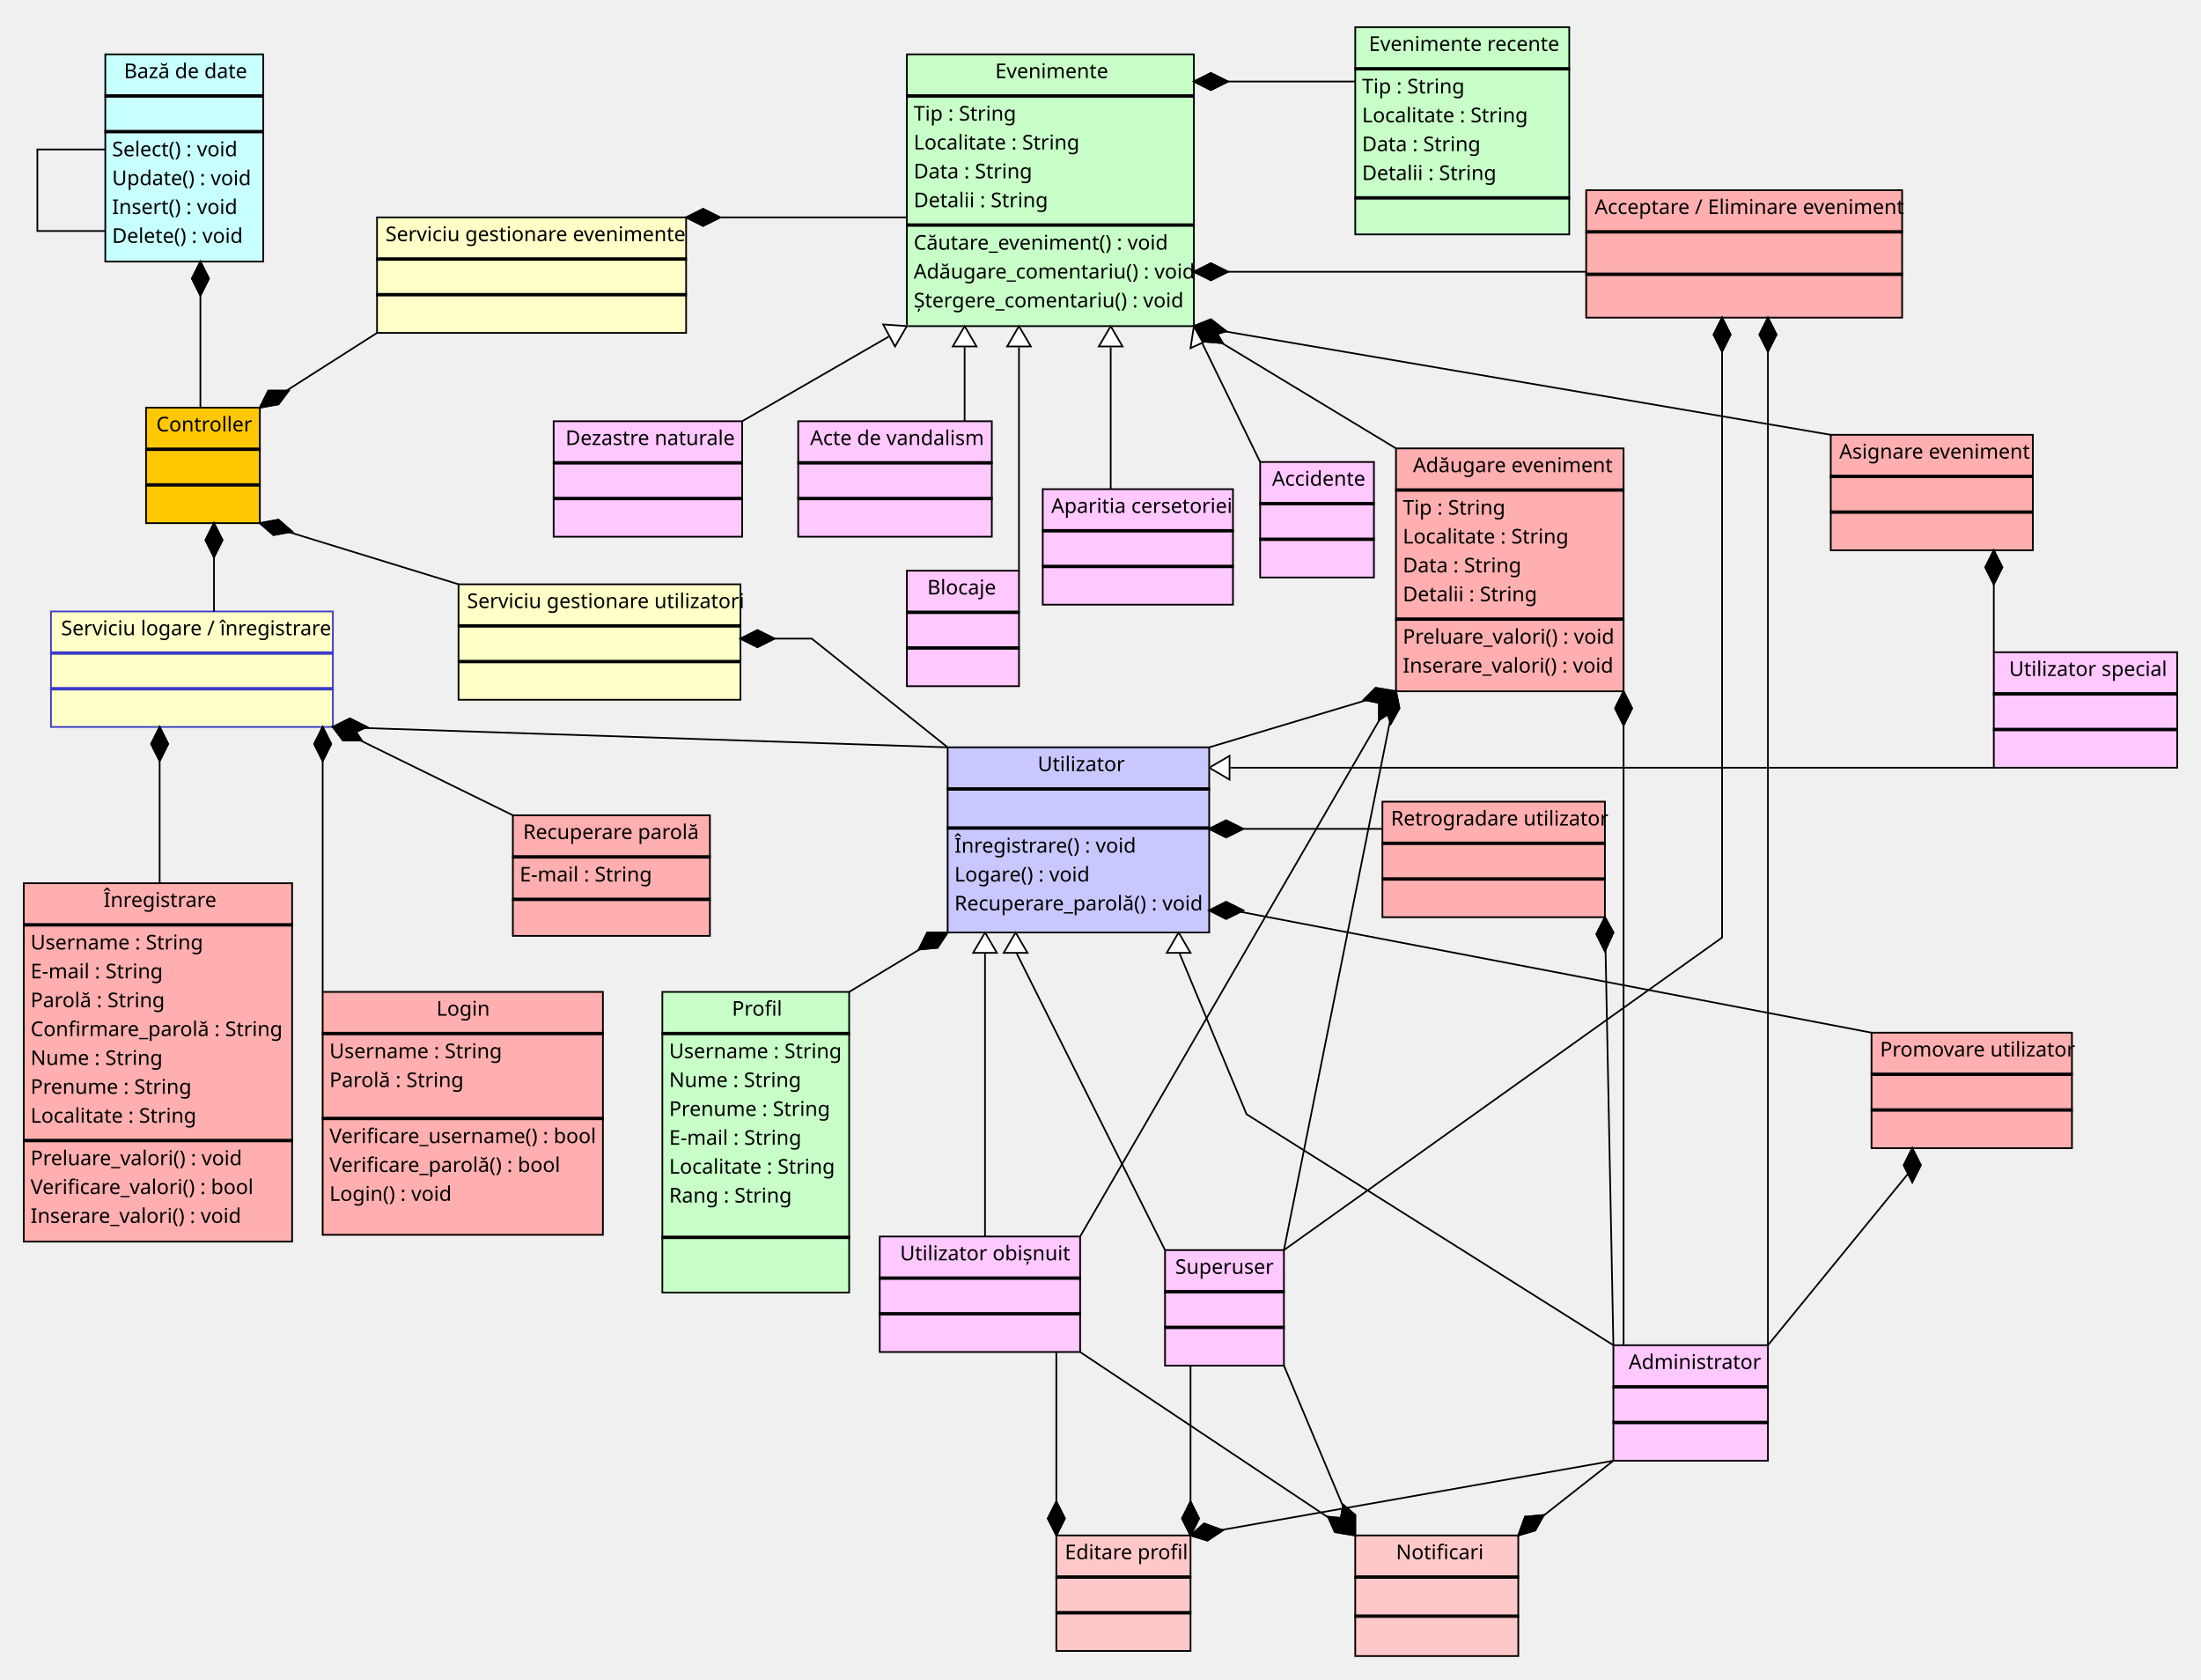
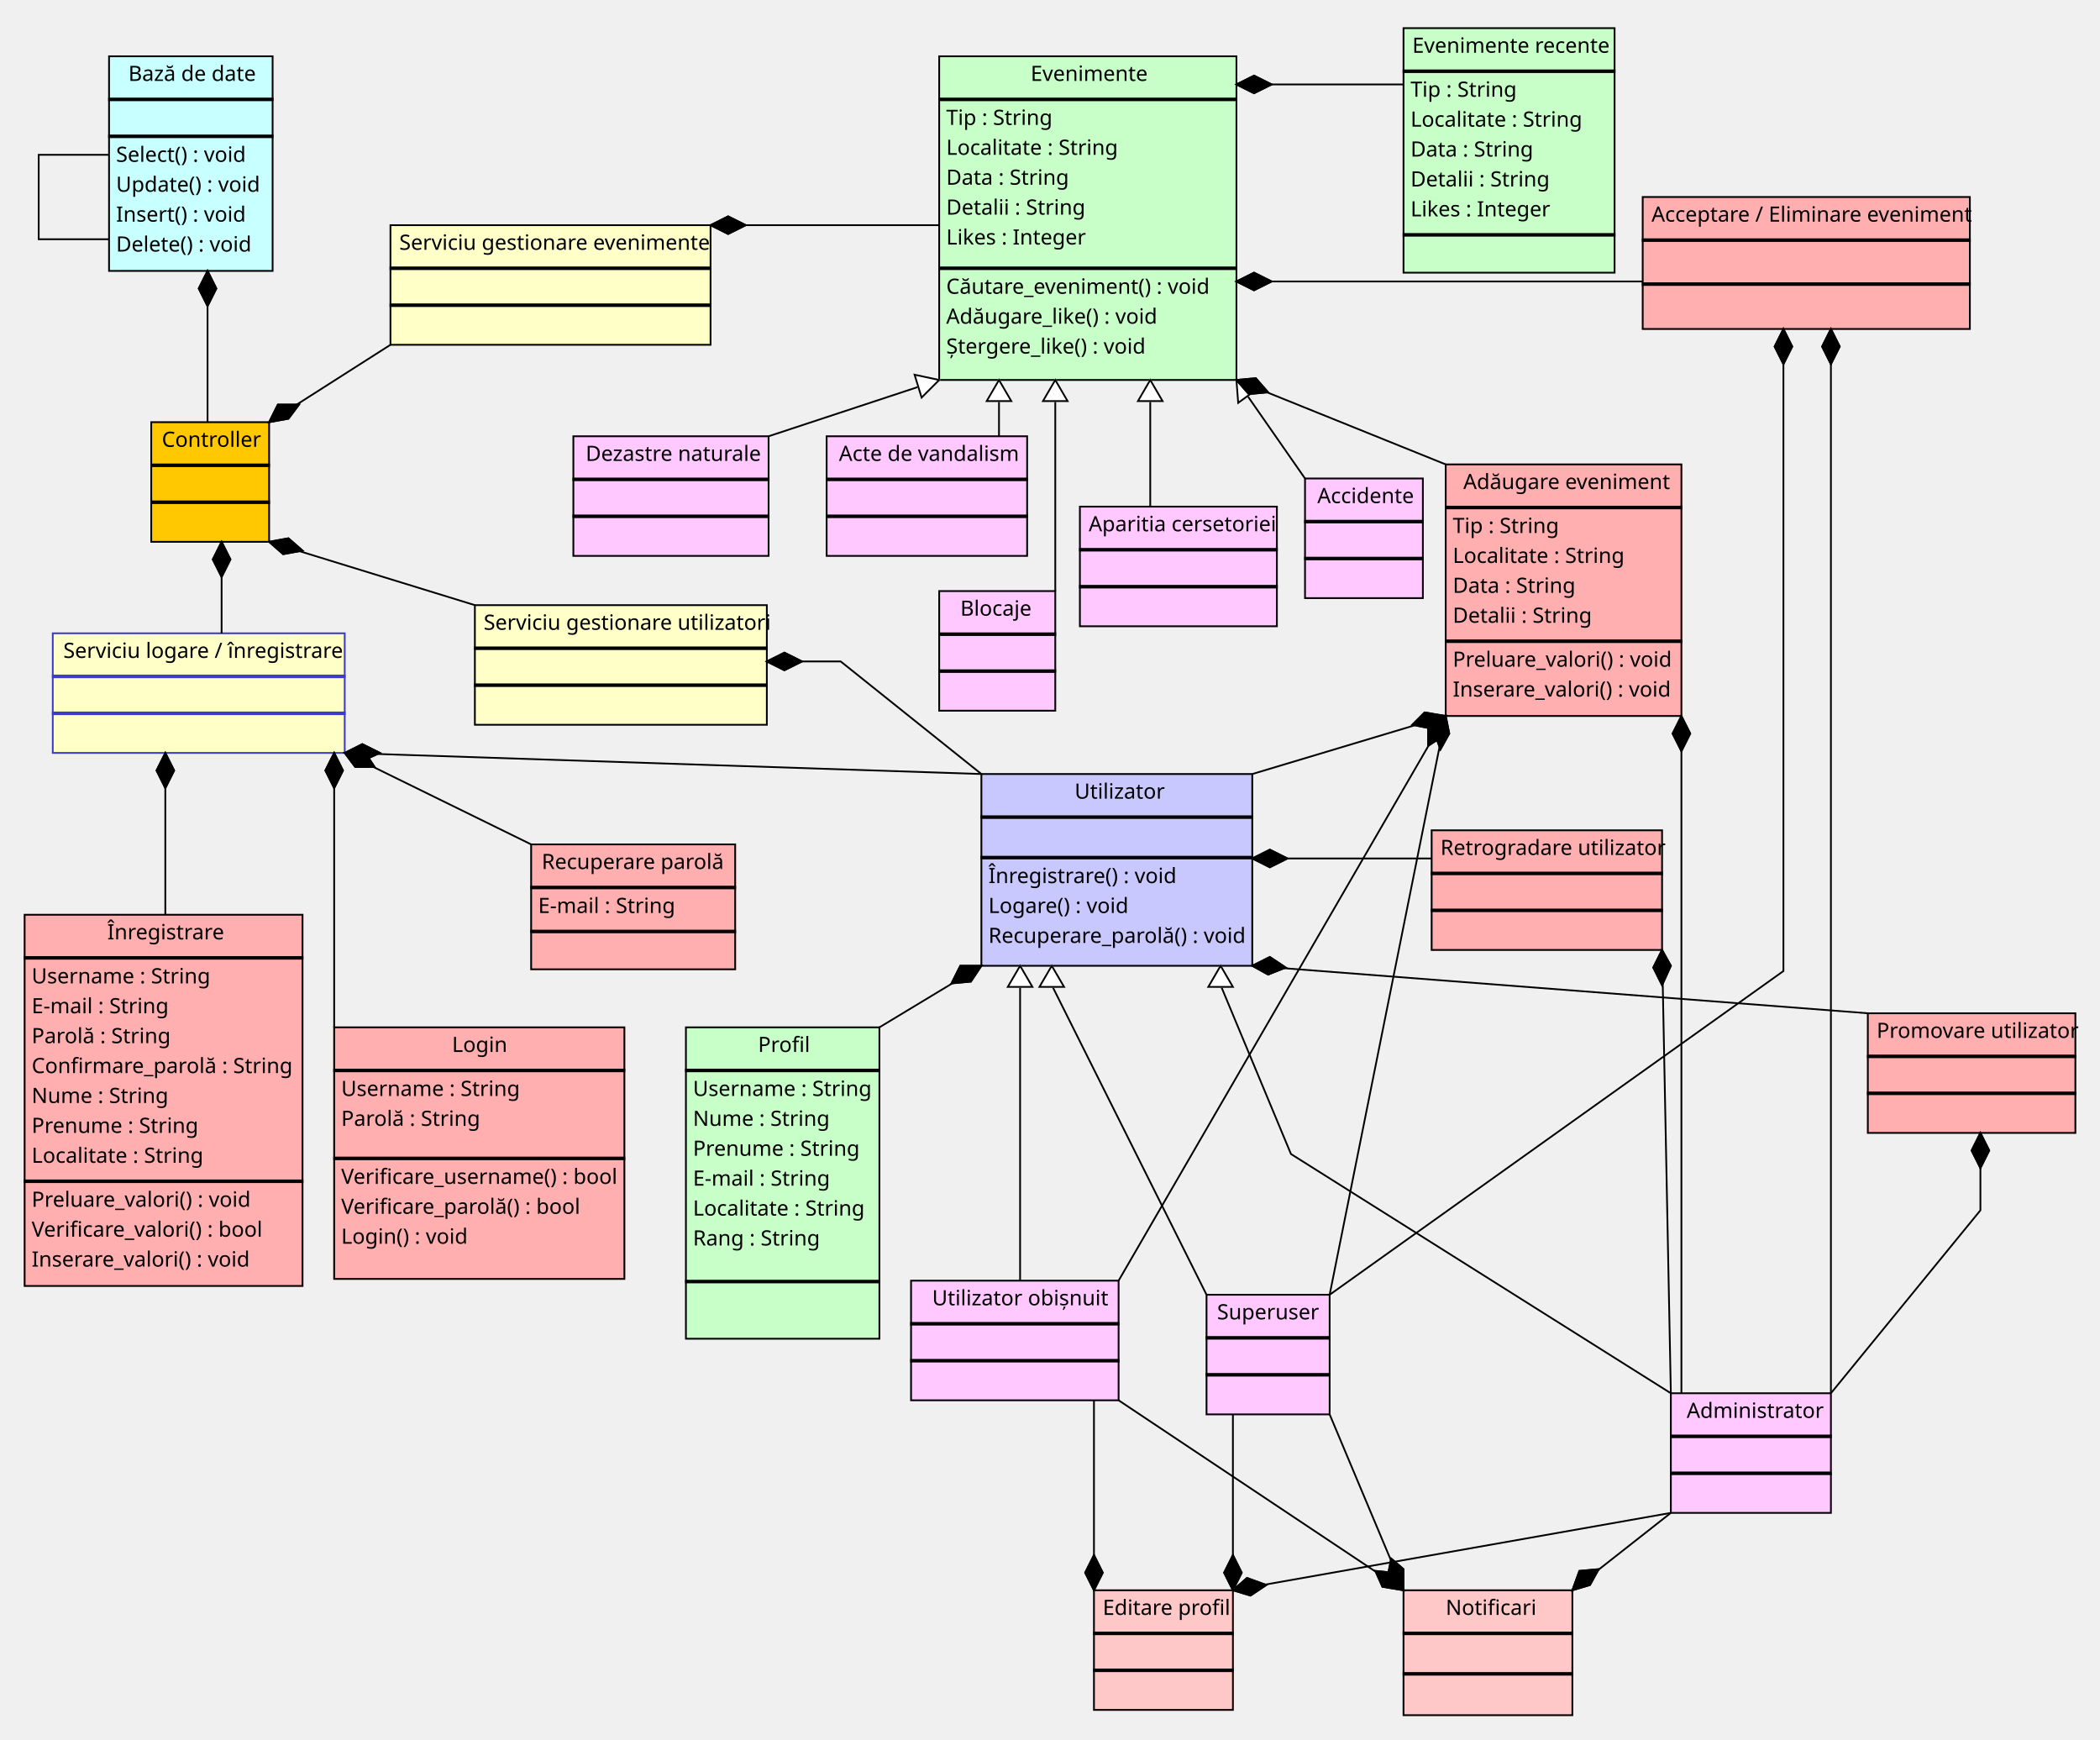
- <svg xmlns="http://www.w3.org/2000/svg" height="989" version="1.1" width="1296">
+ <svg xmlns="http://www.w3.org/2000/svg" height="989" version="1.1" width="1194">
  <rect fill="#c8ffff" height="122" stroke="#c8ffff" stroke-width="1" width="93" x="62" y="32" />
  <rect fill="none" height="122" stroke="#000000" stroke-width="1" width="93" x="62" y="32" />
  <text font-family="Dialog" font-size="12" x="73" y="46">
Bază de date</text>
  <rect fill="#000000" height="1" stroke="#000000" stroke-width="1" width="93" x="62" y="56" />
  <rect fill="#000000" height="1" stroke="#000000" stroke-width="1" width="93" x="62" y="77" />
  <text font-family="Dialog" font-size="12" x="66" y="92">
Select() : void</text>
  <text font-family="Dialog" font-size="12" x="66" y="109">
Update() : void</text>
  <text font-family="Dialog" font-size="12" x="66" y="126">
Insert() : void</text>
  <text font-family="Dialog" font-size="12" x="66" y="143">
Delete() : void</text>
  <rect fill="#ffffc8" height="68" stroke="#ffffc8" stroke-width="1" width="166" x="30" y="360" />
  <rect fill="none" height="68" stroke="#3c3cc8" stroke-width="1" width="166" x="30" y="360" />
  <text font-family="Dialog" font-size="12" x="36" y="374">
Serviciu logare / înregistrare</text>
  <rect fill="#3c3cc8" height="1" stroke="#3c3cc8" stroke-width="1" width="166" x="30" y="384" />
  <rect fill="#3c3cc8" height="1" stroke="#3c3cc8" stroke-width="1" width="166" x="30" y="405" />
  <rect fill="#ffafaf" height="143" stroke="#ffafaf" stroke-width="1" width="165" x="190" y="584" />
  <rect fill="none" height="143" stroke="#000000" stroke-width="1" width="165" x="190" y="584" />
  <text font-family="Dialog" font-size="12" x="257" y="598">
Login</text>
  <rect fill="#000000" height="1" stroke="#000000" stroke-width="1" width="165" x="190" y="608" />
  <text font-family="Dialog" font-size="12" x="194" y="623">
Username : String</text>
  <text font-family="Dialog" font-size="12" x="194" y="640">
Parolă : String</text>
  <rect fill="#000000" height="1" stroke="#000000" stroke-width="1" width="165" x="190" y="658" />
  <text font-family="Dialog" font-size="12" x="194" y="673">
Verificare_username() : bool</text>
  <text font-family="Dialog" font-size="12" x="194" y="690">
Verificare_parolă() : bool</text>
  <text font-family="Dialog" font-size="12" x="194" y="707">
Login() : void</text>
  <rect fill="#ffafaf" height="211" stroke="#ffafaf" stroke-width="1" width="158" x="14" y="520" />
  <rect fill="none" height="211" stroke="#000000" stroke-width="1" width="158" x="14" y="520" />
  <text font-family="Dialog" font-size="12" x="61" y="534">
Înregistrare</text>
  <rect fill="#000000" height="1" stroke="#000000" stroke-width="1" width="158" x="14" y="544" />
  <text font-family="Dialog" font-size="12" x="18" y="559">
Username : String</text>
  <text font-family="Dialog" font-size="12" x="18" y="576">
E-mail : String</text>
  <text font-family="Dialog" font-size="12" x="18" y="593">
Parolă : String</text>
  <text font-family="Dialog" font-size="12" x="18" y="610">
Confirmare_parolă : String</text>
  <text font-family="Dialog" font-size="12" x="18" y="627">
Nume : String</text>
  <text font-family="Dialog" font-size="12" x="18" y="644">
Prenume : String</text>
  <text font-family="Dialog" font-size="12" x="18" y="661">
Localitate : String</text>
  <rect fill="#000000" height="1" stroke="#000000" stroke-width="1" width="158" x="14" y="671" />
  <text font-family="Dialog" font-size="12" x="18" y="686">
Preluare_valori() : void</text>
  <text font-family="Dialog" font-size="12" x="18" y="703">
Verificare_valori() : bool</text>
  <text font-family="Dialog" font-size="12" x="18" y="720">
Inserare_valori() : void</text>
  <polyline fill="none" points="94,428 94,520" stroke="#000000" stroke-width="1" />
  <polygon fill="#000000" points="94,428 99,438 94,448 89,438" stroke="#000000" stroke-width="1" />
  <polygon fill="none" points="94,428 99,438 94,448 89,438" stroke="#000000" stroke-width="1" />
  <polyline fill="none" points="190,428 190,584" stroke="#000000" stroke-width="1" />
  <polygon fill="#000000" points="190,428 195,438 190,448 185,438" stroke="#000000" stroke-width="1" />
  <polygon fill="none" points="190,428 195,438 190,448 185,438" stroke="#000000" stroke-width="1" />
  <rect fill="#ffafaf" height="71" stroke="#ffafaf" stroke-width="1" width="116" x="302" y="480" />
  <rect fill="none" height="71" stroke="#000000" stroke-width="1" width="116" x="302" y="480" />
  <text font-family="Dialog" font-size="12" x="308" y="494">
Recuperare parolă</text>
  <rect fill="#000000" height="1" stroke="#000000" stroke-width="1" width="116" x="302" y="504" />
  <text font-family="Dialog" font-size="12" x="306" y="519">
E-mail : String</text>
  <rect fill="#000000" height="1" stroke="#000000" stroke-width="1" width="116" x="302" y="529" />
  <polyline fill="none" points="196,428 302,480" stroke="#000000" stroke-width="1" />
  <polygon fill="#000000" points="196,428 207,427 213,436 202,436" stroke="#000000" stroke-width="1" />
  <polygon fill="none" points="196,428 207,427 213,436 202,436" stroke="#000000" stroke-width="1" />
  <rect fill="#c8c8ff" height="109" stroke="#c8c8ff" stroke-width="1" width="154" x="558" y="440" />
  <rect fill="none" height="109" stroke="#000000" stroke-width="1" width="154" x="558" y="440" />
  <text font-family="Dialog" font-size="12" x="611" y="454">
Utilizator</text>
  <rect fill="#000000" height="1" stroke="#000000" stroke-width="1" width="154" x="558" y="464" />
  <rect fill="#000000" height="1" stroke="#000000" stroke-width="1" width="154" x="558" y="487" />
  <text font-family="Dialog" font-size="12" x="562" y="502">
Înregistrare() : void</text>
  <text font-family="Dialog" font-size="12" x="562" y="519">
Logare() : void</text>
  <text font-family="Dialog" font-size="12" x="562" y="536">
Recuperare_parolă() : void</text>
  <rect fill="#ffc8ff" height="68" stroke="#ffc8ff" stroke-width="1" width="91" x="950" y="792" />
  <rect fill="none" height="68" stroke="#000000" stroke-width="1" width="91" x="950" y="792" />
  <text font-family="Dialog" font-size="12" x="959" y="806">
Administrator</text>
  <rect fill="#000000" height="1" stroke="#000000" stroke-width="1" width="91" x="950" y="816" />
  <rect fill="#000000" height="1" stroke="#000000" stroke-width="1" width="91" x="950" y="837" />
  <rect fill="#ffc8ff" height="68" stroke="#ffc8ff" stroke-width="1" width="118" x="518" y="728" />
  <rect fill="none" height="68" stroke="#000000" stroke-width="1" width="118" x="518" y="728" />
  <text font-family="Dialog" font-size="12" x="530" y="742">
Utilizator obișnuit</text>
  <rect fill="#000000" height="1" stroke="#000000" stroke-width="1" width="118" x="518" y="752" />
  <rect fill="#000000" height="1" stroke="#000000" stroke-width="1" width="118" x="518" y="773" />
  <rect fill="#ffc8ff" height="68" stroke="#ffc8ff" stroke-width="1" width="70" x="686" y="736" />
  <rect fill="none" height="68" stroke="#000000" stroke-width="1" width="70" x="686" y="736" />
  <text font-family="Dialog" font-size="12" x="692" y="750">
Superuser</text>
  <rect fill="#000000" height="1" stroke="#000000" stroke-width="1" width="70" x="686" y="760" />
  <rect fill="#000000" height="1" stroke="#000000" stroke-width="1" width="70" x="686" y="781" />
  <polyline fill="none" points="950,792 734,656 694,560 694,549" stroke="#000000" stroke-width="1" />
  <polygon fill="#ffffff" points="694,549 701,561 687,561" stroke="#ffffff" stroke-width="1" />
  <polygon fill="none" points="694,549 701,561 687,561" stroke="#000000" stroke-width="1" />
  <polyline fill="none" points="580,728 580,549" stroke="#000000" stroke-width="1" />
  <polygon fill="#ffffff" points="580,549 587,561 573,561" stroke="#ffffff" stroke-width="1" />
  <polygon fill="none" points="580,549 587,561 573,561" stroke="#000000" stroke-width="1" />
-   <rect fill="#c8ffc8" height="160" stroke="#c8ffc8" stroke-width="1" width="169" x="534" y="32" />
-   <rect fill="none" height="160" stroke="#000000" stroke-width="1" width="169" x="534" y="32" />
+   <rect fill="#c8ffc8" height="184" stroke="#c8ffc8" stroke-width="1" width="169" x="534" y="32" />
+   <rect fill="none" height="184" stroke="#000000" stroke-width="1" width="169" x="534" y="32" />
  <text font-family="Dialog" font-size="12" x="586" y="46">
Evenimente</text>
  <rect fill="#000000" height="1" stroke="#000000" stroke-width="1" width="169" x="534" y="56" />
  <text font-family="Dialog" font-size="12" x="538" y="71">
Tip : String</text>
  <text font-family="Dialog" font-size="12" x="538" y="88">
Localitate : String</text>
  <text font-family="Dialog" font-size="12" x="538" y="105">
Data : String</text>
  <text font-family="Dialog" font-size="12" x="538" y="122">
Detalii : String</text>
-   <rect fill="#000000" height="1" stroke="#000000" stroke-width="1" width="169" x="534" y="132" />
-   <text font-family="Dialog" font-size="12" x="538" y="147">
+   <text font-family="Dialog" font-size="12" x="538" y="139">
+ Likes : Integer</text>
+   <rect fill="#000000" height="1" stroke="#000000" stroke-width="1" width="169" x="534" y="152" />
+   <text font-family="Dialog" font-size="12" x="538" y="167">
Căutare_eveniment() : void</text>
-   <text font-family="Dialog" font-size="12" x="538" y="164">
- Adăugare_comentariu() : void</text>
-   <text font-family="Dialog" font-size="12" x="538" y="181">
- Ștergere_comentariu() : void</text>
-   <rect fill="#c8ffc8" height="122" stroke="#c8ffc8" stroke-width="1" width="126" x="798" y="16" />
-   <rect fill="none" height="122" stroke="#000000" stroke-width="1" width="126" x="798" y="16" />
-   <text font-family="Dialog" font-size="12" x="806" y="30">
+   <text font-family="Dialog" font-size="12" x="538" y="184">
+ Adăugare_like() : void</text>
+   <text font-family="Dialog" font-size="12" x="538" y="201">
+ Ștergere_like() : void</text>
+   <rect fill="#c8ffc8" height="139" stroke="#c8ffc8" stroke-width="1" width="120" x="798" y="16" />
+   <rect fill="none" height="139" stroke="#000000" stroke-width="1" width="120" x="798" y="16" />
+   <text font-family="Dialog" font-size="12" x="803" y="30">
Evenimente recente</text>
-   <rect fill="#000000" height="1" stroke="#000000" stroke-width="1" width="126" x="798" y="40" />
+   <rect fill="#000000" height="1" stroke="#000000" stroke-width="1" width="120" x="798" y="40" />
  <text font-family="Dialog" font-size="12" x="802" y="55">
Tip : String</text>
  <text font-family="Dialog" font-size="12" x="802" y="72">
Localitate : String</text>
  <text font-family="Dialog" font-size="12" x="802" y="89">
Data : String</text>
  <text font-family="Dialog" font-size="12" x="802" y="106">
Detalii : String</text>
-   <rect fill="#000000" height="1" stroke="#000000" stroke-width="1" width="126" x="798" y="116" />
+   <text font-family="Dialog" font-size="12" x="802" y="123">
+ Likes : Integer</text>
+   <rect fill="#000000" height="1" stroke="#000000" stroke-width="1" width="120" x="798" y="133" />
  <polyline fill="none" points="703,48 798,48" stroke="#000000" stroke-width="1" />
  <polygon fill="#000000" points="703,48 713,43 723,48 713,53" stroke="#000000" stroke-width="1" />
  <polygon fill="none" points="703,48 713,43 723,48 713,53" stroke="#000000" stroke-width="1" />
  <rect fill="#ffc8ff" height="68" stroke="#ffc8ff" stroke-width="1" width="111" x="326" y="248" />
  <rect fill="none" height="68" stroke="#000000" stroke-width="1" width="111" x="326" y="248" />
  <text font-family="Dialog" font-size="12" x="333" y="262">
Dezastre naturale</text>
  <rect fill="#000000" height="1" stroke="#000000" stroke-width="1" width="111" x="326" y="272" />
  <rect fill="#000000" height="1" stroke="#000000" stroke-width="1" width="111" x="326" y="293" />
  <rect fill="#ffc8ff" height="68" stroke="#ffc8ff" stroke-width="1" width="66" x="534" y="336" />
  <rect fill="none" height="68" stroke="#000000" stroke-width="1" width="66" x="534" y="336" />
  <text font-family="Dialog" font-size="12" x="546" y="350">
Blocaje</text>
  <rect fill="#000000" height="1" stroke="#000000" stroke-width="1" width="66" x="534" y="360" />
  <rect fill="#000000" height="1" stroke="#000000" stroke-width="1" width="66" x="534" y="381" />
  <rect fill="#ffc8ff" height="68" stroke="#ffc8ff" stroke-width="1" width="67" x="742" y="272" />
  <rect fill="none" height="68" stroke="#000000" stroke-width="1" width="67" x="742" y="272" />
  <text font-family="Dialog" font-size="12" x="749" y="286">
Accidente</text>
  <rect fill="#000000" height="1" stroke="#000000" stroke-width="1" width="67" x="742" y="296" />
  <rect fill="#000000" height="1" stroke="#000000" stroke-width="1" width="67" x="742" y="317" />
  <rect fill="#ffc8ff" height="68" stroke="#ffc8ff" stroke-width="1" width="114" x="470" y="248" />
  <rect fill="none" height="68" stroke="#000000" stroke-width="1" width="114" x="470" y="248" />
  <text font-family="Dialog" font-size="12" x="477" y="262">
Acte de vandalism</text>
  <rect fill="#000000" height="1" stroke="#000000" stroke-width="1" width="114" x="470" y="272" />
  <rect fill="#000000" height="1" stroke="#000000" stroke-width="1" width="114" x="470" y="293" />
-   <polyline fill="none" points="742,272 703,192" stroke="#000000" stroke-width="1" />
-   <polygon fill="#ffffff" points="703,192 714,199 701,205" stroke="#ffffff" stroke-width="1" />
-   <polygon fill="none" points="703,192 714,199 701,205" stroke="#000000" stroke-width="1" />
-   <polyline fill="none" points="600,336 600,192" stroke="#000000" stroke-width="1" />
-   <polygon fill="#ffffff" points="600,192 607,204 593,204" stroke="#ffffff" stroke-width="1" />
-   <polygon fill="none" points="600,192 607,204 593,204" stroke="#000000" stroke-width="1" />
-   <polyline fill="none" points="568,248 568,192" stroke="#000000" stroke-width="1" />
-   <polygon fill="#ffffff" points="568,192 575,204 561,204" stroke="#ffffff" stroke-width="1" />
-   <polygon fill="none" points="568,192 575,204 561,204" stroke="#000000" stroke-width="1" />
-   <polyline fill="none" points="437,248 534,192" stroke="#000000" stroke-width="1" />
-   <polygon fill="#ffffff" points="534,192 527,204 520,191" stroke="#ffffff" stroke-width="1" />
-   <polygon fill="none" points="534,192 527,204 520,191" stroke="#000000" stroke-width="1" />
+   <polyline fill="none" points="742,272 703,216" stroke="#000000" stroke-width="1" />
+   <polygon fill="#ffffff" points="703,216 715,221 704,229" stroke="#ffffff" stroke-width="1" />
+   <polygon fill="none" points="703,216 715,221 704,229" stroke="#000000" stroke-width="1" />
+   <polyline fill="none" points="600,336 600,216" stroke="#000000" stroke-width="1" />
+   <polygon fill="#ffffff" points="600,216 607,228 593,228" stroke="#ffffff" stroke-width="1" />
+   <polygon fill="none" points="600,216 607,228 593,228" stroke="#000000" stroke-width="1" />
+   <polyline fill="none" points="568,248 568,216" stroke="#000000" stroke-width="1" />
+   <polygon fill="#ffffff" points="568,216 575,228 561,228" stroke="#ffffff" stroke-width="1" />
+   <polygon fill="none" points="568,216 575,228 561,228" stroke="#000000" stroke-width="1" />
+   <polyline fill="none" points="437,248 534,216" stroke="#000000" stroke-width="1" />
+   <polygon fill="#ffffff" points="534,216 524,226 520,213" stroke="#ffffff" stroke-width="1" />
+   <polygon fill="none" points="534,216 524,226 520,213" stroke="#000000" stroke-width="1" />
  <rect fill="#c8ffc8" height="177" stroke="#c8ffc8" stroke-width="1" width="110" x="390" y="584" />
  <rect fill="none" height="177" stroke="#000000" stroke-width="1" width="110" x="390" y="584" />
  <text font-family="Dialog" font-size="12" x="431" y="598">
Profil</text>
  <rect fill="#000000" height="1" stroke="#000000" stroke-width="1" width="110" x="390" y="608" />
  <text font-family="Dialog" font-size="12" x="394" y="623">
Username : String</text>
  <text font-family="Dialog" font-size="12" x="394" y="640">
Nume : String</text>
  <text font-family="Dialog" font-size="12" x="394" y="657">
Prenume : String</text>
  <text font-family="Dialog" font-size="12" x="394" y="674">
E-mail : String</text>
  <text font-family="Dialog" font-size="12" x="394" y="691">
Localitate : String</text>
  <text font-family="Dialog" font-size="12" x="394" y="708">
Rang : String</text>
  <rect fill="#000000" height="1" stroke="#000000" stroke-width="1" width="110" x="390" y="728" />
  <polyline fill="none" points="558,549 500,584" stroke="#000000" stroke-width="1" />
  <polygon fill="#000000" points="558,549 552,558 541,559 546,549" stroke="#000000" stroke-width="1" />
  <polygon fill="none" points="558,549 552,558 541,559 546,549" stroke="#000000" stroke-width="1" />
  <rect fill="#ffafaf" height="143" stroke="#ffafaf" stroke-width="1" width="134" x="822" y="264" />
  <rect fill="none" height="143" stroke="#000000" stroke-width="1" width="134" x="822" y="264" />
  <text font-family="Dialog" font-size="12" x="832" y="278">
Adăugare eveniment</text>
  <rect fill="#000000" height="1" stroke="#000000" stroke-width="1" width="134" x="822" y="288" />
  <text font-family="Dialog" font-size="12" x="826" y="303">
Tip : String</text>
  <text font-family="Dialog" font-size="12" x="826" y="320">
Localitate : String</text>
  <text font-family="Dialog" font-size="12" x="826" y="337">
Data : String</text>
  <text font-family="Dialog" font-size="12" x="826" y="354">
Detalii : String</text>
  <rect fill="#000000" height="1" stroke="#000000" stroke-width="1" width="134" x="822" y="364" />
  <text font-family="Dialog" font-size="12" x="826" y="379">
Preluare_valori() : void</text>
  <text font-family="Dialog" font-size="12" x="826" y="396">
Inserare_valori() : void</text>
-   <polyline fill="none" points="703,192 822,264" stroke="#000000" stroke-width="1" />
-   <polygon fill="#000000" points="703,192 714,192 720,202 708,201" stroke="#000000" stroke-width="1" />
-   <polygon fill="none" points="703,192 714,192 720,202 708,201" stroke="#000000" stroke-width="1" />
-   <rect fill="#ffc8ff" height="68" stroke="#ffc8ff" stroke-width="1" width="108" x="1174" y="384" />
-   <rect fill="none" height="68" stroke="#000000" stroke-width="1" width="108" x="1174" y="384" />
-   <text font-family="Dialog" font-size="12" x="1183" y="398">
- Utilizator special</text>
-   <rect fill="#000000" height="1" stroke="#000000" stroke-width="1" width="108" x="1174" y="408" />
-   <rect fill="#000000" height="1" stroke="#000000" stroke-width="1" width="108" x="1174" y="429" />
+   <polyline fill="none" points="703,216 822,264" stroke="#000000" stroke-width="1" />
+   <polygon fill="#000000" points="703,216 714,215 721,223 710,224" stroke="#000000" stroke-width="1" />
+   <polygon fill="none" points="703,216 714,215 721,223 710,224" stroke="#000000" stroke-width="1" />
  <polyline fill="none" points="62,88 22,88 22,136 62,136" stroke="#000000" stroke-width="1" />
  <rect fill="#ffc800" height="68" stroke="#ffc800" stroke-width="1" width="67" x="86" y="240" />
  <rect fill="none" height="68" stroke="#000000" stroke-width="1" width="67" x="86" y="240" />
  <text font-family="Dialog" font-size="12" x="92" y="254">
Controller</text>
  <rect fill="#000000" height="1" stroke="#000000" stroke-width="1" width="67" x="86" y="264" />
  <rect fill="#000000" height="1" stroke="#000000" stroke-width="1" width="67" x="86" y="285" />
  <polyline fill="none" points="118,154 118,240" stroke="#000000" stroke-width="1" />
  <polygon fill="#000000" points="118,154 123,164 118,174 113,164" stroke="#000000" stroke-width="1" />
  <polygon fill="none" points="118,154 123,164 118,174 113,164" stroke="#000000" stroke-width="1" />
  <polyline fill="none" points="126,308 126,360" stroke="#000000" stroke-width="1" />
  <polygon fill="#000000" points="126,308 131,318 126,328 121,318" stroke="#000000" stroke-width="1" />
  <polygon fill="none" points="126,308 131,318 126,328 121,318" stroke="#000000" stroke-width="1" />
  <rect fill="#ffffc8" height="68" stroke="#ffffc8" stroke-width="1" width="182" x="222" y="128" />
  <rect fill="none" height="68" stroke="#000000" stroke-width="1" width="182" x="222" y="128" />
  <text font-family="Dialog" font-size="12" x="227" y="142">
Serviciu gestionare evenimente</text>
  <rect fill="#000000" height="1" stroke="#000000" stroke-width="1" width="182" x="222" y="152" />
  <rect fill="#000000" height="1" stroke="#000000" stroke-width="1" width="182" x="222" y="173" />
  <polyline fill="none" points="153,240 222,196" stroke="#000000" stroke-width="1" />
  <polygon fill="#000000" points="153,240 158,230 170,230 164,238" stroke="#000000" stroke-width="1" />
  <polygon fill="none" points="153,240 158,230 170,230 164,238" stroke="#000000" stroke-width="1" />
  <polyline fill="none" points="404,128 534,128" stroke="#000000" stroke-width="1" />
  <polygon fill="#000000" points="404,128 414,123 424,128 414,133" stroke="#000000" stroke-width="1" />
  <polygon fill="none" points="404,128 414,123 424,128 414,133" stroke="#000000" stroke-width="1" />
  <rect fill="#ffffc8" height="68" stroke="#ffffc8" stroke-width="1" width="166" x="270" y="344" />
  <rect fill="none" height="68" stroke="#000000" stroke-width="1" width="166" x="270" y="344" />
  <text font-family="Dialog" font-size="12" x="275" y="358">
Serviciu gestionare utilizatori</text>
  <rect fill="#000000" height="1" stroke="#000000" stroke-width="1" width="166" x="270" y="368" />
  <rect fill="#000000" height="1" stroke="#000000" stroke-width="1" width="166" x="270" y="389" />
  <polyline fill="none" points="153,308 270,344" stroke="#000000" stroke-width="1" />
  <polygon fill="#000000" points="153,308 164,306 172,313 161,315" stroke="#000000" stroke-width="1" />
  <polygon fill="none" points="153,308 164,306 172,313 161,315" stroke="#000000" stroke-width="1" />
  <polyline fill="none" points="436,376 478,376 558,440" stroke="#000000" stroke-width="1" />
  <polygon fill="#000000" points="436,376 446,371 456,376 446,381" stroke="#000000" stroke-width="1" />
  <polygon fill="none" points="436,376 446,371 456,376 446,381" stroke="#000000" stroke-width="1" />
  <polyline fill="none" points="686,736 598,560 598,549" stroke="#000000" stroke-width="1" />
  <polygon fill="#ffffff" points="598,549 605,561 591,561" stroke="#ffffff" stroke-width="1" />
  <polygon fill="none" points="598,549 605,561 591,561" stroke="#000000" stroke-width="1" />
  <polyline fill="none" points="822,407 712,440" stroke="#000000" stroke-width="1" />
  <polygon fill="#000000" points="822,407 813,414 803,412 810,405" stroke="#000000" stroke-width="1" />
  <polygon fill="none" points="822,407 813,414 803,412 810,405" stroke="#000000" stroke-width="1" />
  <rect fill="#ffafaf" height="75" stroke="#ffafaf" stroke-width="1" width="186" x="934" y="112" />
  <rect fill="none" height="75" stroke="#000000" stroke-width="1" width="186" x="934" y="112" />
  <text font-family="Dialog" font-size="12" x="939" y="126">
Acceptare / Eliminare eveniment</text>
  <rect fill="#000000" height="1" stroke="#000000" stroke-width="1" width="186" x="934" y="136" />
  <rect fill="#000000" height="1" stroke="#000000" stroke-width="1" width="186" x="934" y="161" />
  <polyline fill="none" points="703,160 934,160" stroke="#000000" stroke-width="1" />
  <polygon fill="#000000" points="703,160 713,155 723,160 713,165" stroke="#000000" stroke-width="1" />
  <polygon fill="none" points="703,160 713,155 723,160 713,165" stroke="#000000" stroke-width="1" />
  <polyline fill="none" points="1041,187 1041,792" stroke="#000000" stroke-width="1" />
  <polygon fill="#000000" points="1041,187 1046,197 1041,207 1036,197" stroke="#000000" stroke-width="1" />
  <polygon fill="none" points="1041,187 1046,197 1041,207 1036,197" stroke="#000000" stroke-width="1" />
  <polyline fill="none" points="196,428 558,440" stroke="#000000" stroke-width="1" />
  <polygon fill="#000000" points="196,428 206,423 216,428 205,433" stroke="#000000" stroke-width="1" />
  <polygon fill="none" points="196,428 206,423 216,428 205,433" stroke="#000000" stroke-width="1" />
-   <polyline fill="none" points="1174,452 712,452" stroke="#000000" stroke-width="1" />
-   <polygon fill="#ffffff" points="712,452 724,445 724,459" stroke="#ffffff" stroke-width="1" />
-   <polygon fill="none" points="712,452 724,445 724,459" stroke="#000000" stroke-width="1" />
-   <rect fill="#ffafaf" height="68" stroke="#ffafaf" stroke-width="1" width="119" x="1078" y="256" />
-   <rect fill="none" height="68" stroke="#000000" stroke-width="1" width="119" x="1078" y="256" />
-   <text font-family="Dialog" font-size="12" x="1083" y="270">
- Asignare eveniment</text>
-   <rect fill="#000000" height="1" stroke="#000000" stroke-width="1" width="119" x="1078" y="280" />
-   <rect fill="#000000" height="1" stroke="#000000" stroke-width="1" width="119" x="1078" y="301" />
-   <polyline fill="none" points="703,192 1078,256" stroke="#000000" stroke-width="1" />
-   <polygon fill="#000000" points="703,192 713,188 722,195 712,198" stroke="#000000" stroke-width="1" />
-   <polygon fill="none" points="703,192 713,188 722,195 712,198" stroke="#000000" stroke-width="1" />
-   <polyline fill="none" points="1174,324 1174,384" stroke="#000000" stroke-width="1" />
-   <polygon fill="#000000" points="1174,324 1179,334 1174,344 1169,334" stroke="#000000" stroke-width="1" />
-   <polygon fill="none" points="1174,324 1179,334 1174,344 1169,334" stroke="#000000" stroke-width="1" />
-   <rect fill="#ffafaf" height="68" stroke="#ffafaf" stroke-width="1" width="118" x="1102" y="608" />
-   <rect fill="none" height="68" stroke="#000000" stroke-width="1" width="118" x="1102" y="608" />
-   <text font-family="Dialog" font-size="12" x="1107" y="622">
+   <rect fill="#ffafaf" height="68" stroke="#ffafaf" stroke-width="1" width="118" x="1062" y="576" />
+   <rect fill="none" height="68" stroke="#000000" stroke-width="1" width="118" x="1062" y="576" />
+   <text font-family="Dialog" font-size="12" x="1067" y="590">
Promovare utilizator</text>
-   <rect fill="#000000" height="1" stroke="#000000" stroke-width="1" width="118" x="1102" y="632" />
-   <rect fill="#000000" height="1" stroke="#000000" stroke-width="1" width="118" x="1102" y="653" />
+   <rect fill="#000000" height="1" stroke="#000000" stroke-width="1" width="118" x="1062" y="600" />
+   <rect fill="#000000" height="1" stroke="#000000" stroke-width="1" width="118" x="1062" y="621" />
  <rect fill="#ffafaf" height="68" stroke="#ffafaf" stroke-width="1" width="131" x="814" y="472" />
  <rect fill="none" height="68" stroke="#000000" stroke-width="1" width="131" x="814" y="472" />
  <text font-family="Dialog" font-size="12" x="819" y="486">
Retrogradare utilizator</text>
  <rect fill="#000000" height="1" stroke="#000000" stroke-width="1" width="131" x="814" y="496" />
  <rect fill="#000000" height="1" stroke="#000000" stroke-width="1" width="131" x="814" y="517" />
  <polyline fill="none" points="712,488 814,488" stroke="#000000" stroke-width="1" />
  <polygon fill="#000000" points="712,488 722,483 732,488 722,493" stroke="#000000" stroke-width="1" />
  <polygon fill="none" points="712,488 722,483 732,488 722,493" stroke="#000000" stroke-width="1" />
-   <polyline fill="none" points="712,536 726,536 1102,608" stroke="#000000" stroke-width="1" />
-   <polygon fill="#000000" points="712,536 722,531 732,536 722,541" stroke="#000000" stroke-width="1" />
-   <polygon fill="none" points="712,536 722,531 732,536 722,541" stroke="#000000" stroke-width="1" />
+   <polyline fill="none" points="712,549 1062,576" stroke="#000000" stroke-width="1" />
+   <polygon fill="#000000" points="712,549 722,544 731,550 721,554" stroke="#000000" stroke-width="1" />
+   <polygon fill="none" points="712,549 722,544 731,550 721,554" stroke="#000000" stroke-width="1" />
  <polyline fill="none" points="822,407 756,736" stroke="#000000" stroke-width="1" />
  <polygon fill="#000000" points="822,407 824,417 819,426 815,415" stroke="#000000" stroke-width="1" />
  <polygon fill="none" points="822,407 824,417 819,426 815,415" stroke="#000000" stroke-width="1" />
  <polyline fill="none" points="945,540 950,792" stroke="#000000" stroke-width="1" />
  <polygon fill="#000000" points="945,540 950,549 945,560 940,550" stroke="#000000" stroke-width="1" />
  <polygon fill="none" points="945,540 950,549 945,560 940,550" stroke="#000000" stroke-width="1" />
  <polyline fill="none" points="1014,187 1014,552 756,736" stroke="#000000" stroke-width="1" />
  <polygon fill="#000000" points="1014,187 1019,197 1014,207 1009,197" stroke="#000000" stroke-width="1" />
  <polygon fill="none" points="1014,187 1019,197 1014,207 1009,197" stroke="#000000" stroke-width="1" />
-   <polyline fill="none" points="1126,676 1126,688 1041,792" stroke="#000000" stroke-width="1" />
-   <polygon fill="#000000" points="1126,676 1131,686 1126,696 1121,686" stroke="#000000" stroke-width="1" />
-   <polygon fill="none" points="1126,676 1131,686 1126,696 1121,686" stroke="#000000" stroke-width="1" />
+   <polyline fill="none" points="1126,644 1126,688 1041,792" stroke="#000000" stroke-width="1" />
+   <polygon fill="#000000" points="1126,644 1131,654 1126,664 1121,654" stroke="#000000" stroke-width="1" />
+   <polygon fill="none" points="1126,644 1131,654 1126,664 1121,654" stroke="#000000" stroke-width="1" />
  <rect fill="#ffc8ff" height="68" stroke="#ffc8ff" stroke-width="1" width="112" x="614" y="288" />
  <rect fill="none" height="68" stroke="#000000" stroke-width="1" width="112" x="614" y="288" />
  <text font-family="Dialog" font-size="12" x="619" y="302">
Aparitia cersetoriei</text>
  <rect fill="#000000" height="1" stroke="#000000" stroke-width="1" width="112" x="614" y="312" />
  <rect fill="#000000" height="1" stroke="#000000" stroke-width="1" width="112" x="614" y="333" />
-   <polyline fill="none" points="654,288 654,192" stroke="#000000" stroke-width="1" />
-   <polygon fill="#ffffff" points="654,192 661,204 647,204" stroke="#ffffff" stroke-width="1" />
-   <polygon fill="none" points="654,192 661,204 647,204" stroke="#000000" stroke-width="1" />
+   <polyline fill="none" points="654,288 654,216" stroke="#000000" stroke-width="1" />
+   <polygon fill="#ffffff" points="654,216 661,228 647,228" stroke="#ffffff" stroke-width="1" />
+   <polygon fill="none" points="654,216 661,228 647,228" stroke="#000000" stroke-width="1" />
  <rect fill="#ffc8c8" height="68" stroke="#ffc8c8" stroke-width="1" width="79" x="622" y="904" />
  <rect fill="none" height="68" stroke="#000000" stroke-width="1" width="79" x="622" y="904" />
  <text font-family="Dialog" font-size="12" x="627" y="918">
Editare profil</text>
  <rect fill="#000000" height="1" stroke="#000000" stroke-width="1" width="79" x="622" y="928" />
  <rect fill="#000000" height="1" stroke="#000000" stroke-width="1" width="79" x="622" y="949" />
  <polyline fill="none" points="701,904 701,804" stroke="#000000" stroke-width="1" />
  <polygon fill="#000000" points="701,904 696,894 701,884 706,894" stroke="#000000" stroke-width="1" />
  <polygon fill="none" points="701,904 696,894 701,884 706,894" stroke="#000000" stroke-width="1" />
  <polyline fill="none" points="622,904 622,796" stroke="#000000" stroke-width="1" />
  <polygon fill="#000000" points="622,904 617,894 622,884 627,894" stroke="#000000" stroke-width="1" />
  <polygon fill="none" points="622,904 617,894 622,884 627,894" stroke="#000000" stroke-width="1" />
  <polyline fill="none" points="701,904 950,860" stroke="#000000" stroke-width="1" />
  <polygon fill="#000000" points="701,904 709,897 720,901 711,907" stroke="#000000" stroke-width="1" />
  <polygon fill="none" points="701,904 709,897 720,901 711,907" stroke="#000000" stroke-width="1" />
  <rect fill="#ffc8c8" height="71" stroke="#ffc8c8" stroke-width="1" width="96" x="798" y="904" />
  <rect fill="none" height="71" stroke="#000000" stroke-width="1" width="96" x="798" y="904" />
  <text font-family="Dialog" font-size="12" x="822" y="918">
Notificari</text>
  <rect fill="#000000" height="1" stroke="#000000" stroke-width="1" width="96" x="798" y="928" />
  <rect fill="#000000" height="1" stroke="#000000" stroke-width="1" width="96" x="798" y="951" />
  <polyline fill="none" points="798,904 756,804" stroke="#000000" stroke-width="1" />
  <polygon fill="#000000" points="798,904 789,896 791,886 798,892" stroke="#000000" stroke-width="1" />
  <polygon fill="none" points="798,904 789,896 791,886 798,892" stroke="#000000" stroke-width="1" />
  <polyline fill="none" points="798,904 636,796" stroke="#000000" stroke-width="1" />
  <polygon fill="#000000" points="798,904 786,902 782,893 792,894" stroke="#000000" stroke-width="1" />
  <polygon fill="none" points="798,904 786,902 782,893 792,894" stroke="#000000" stroke-width="1" />
  <polyline fill="none" points="894,904 950,860" stroke="#000000" stroke-width="1" />
  <polygon fill="#000000" points="894,904 898,893 909,892 904,901" stroke="#000000" stroke-width="1" />
  <polygon fill="none" points="894,904 898,893 909,892 904,901" stroke="#000000" stroke-width="1" />
  <polyline fill="none" points="956,407 956,792" stroke="#000000" stroke-width="1" />
  <polygon fill="#000000" points="956,407 961,417 956,427 951,417" stroke="#000000" stroke-width="1" />
  <polygon fill="none" points="956,407 961,417 956,427 951,417" stroke="#000000" stroke-width="1" />
  <polyline fill="none" points="822,407 636,728" stroke="#000000" stroke-width="1" />
  <polygon fill="#000000" points="822,407 821,418 812,424 812,413" stroke="#000000" stroke-width="1" />
  <polygon fill="none" points="822,407 821,418 812,424 812,413" stroke="#000000" stroke-width="1" />
</svg>
